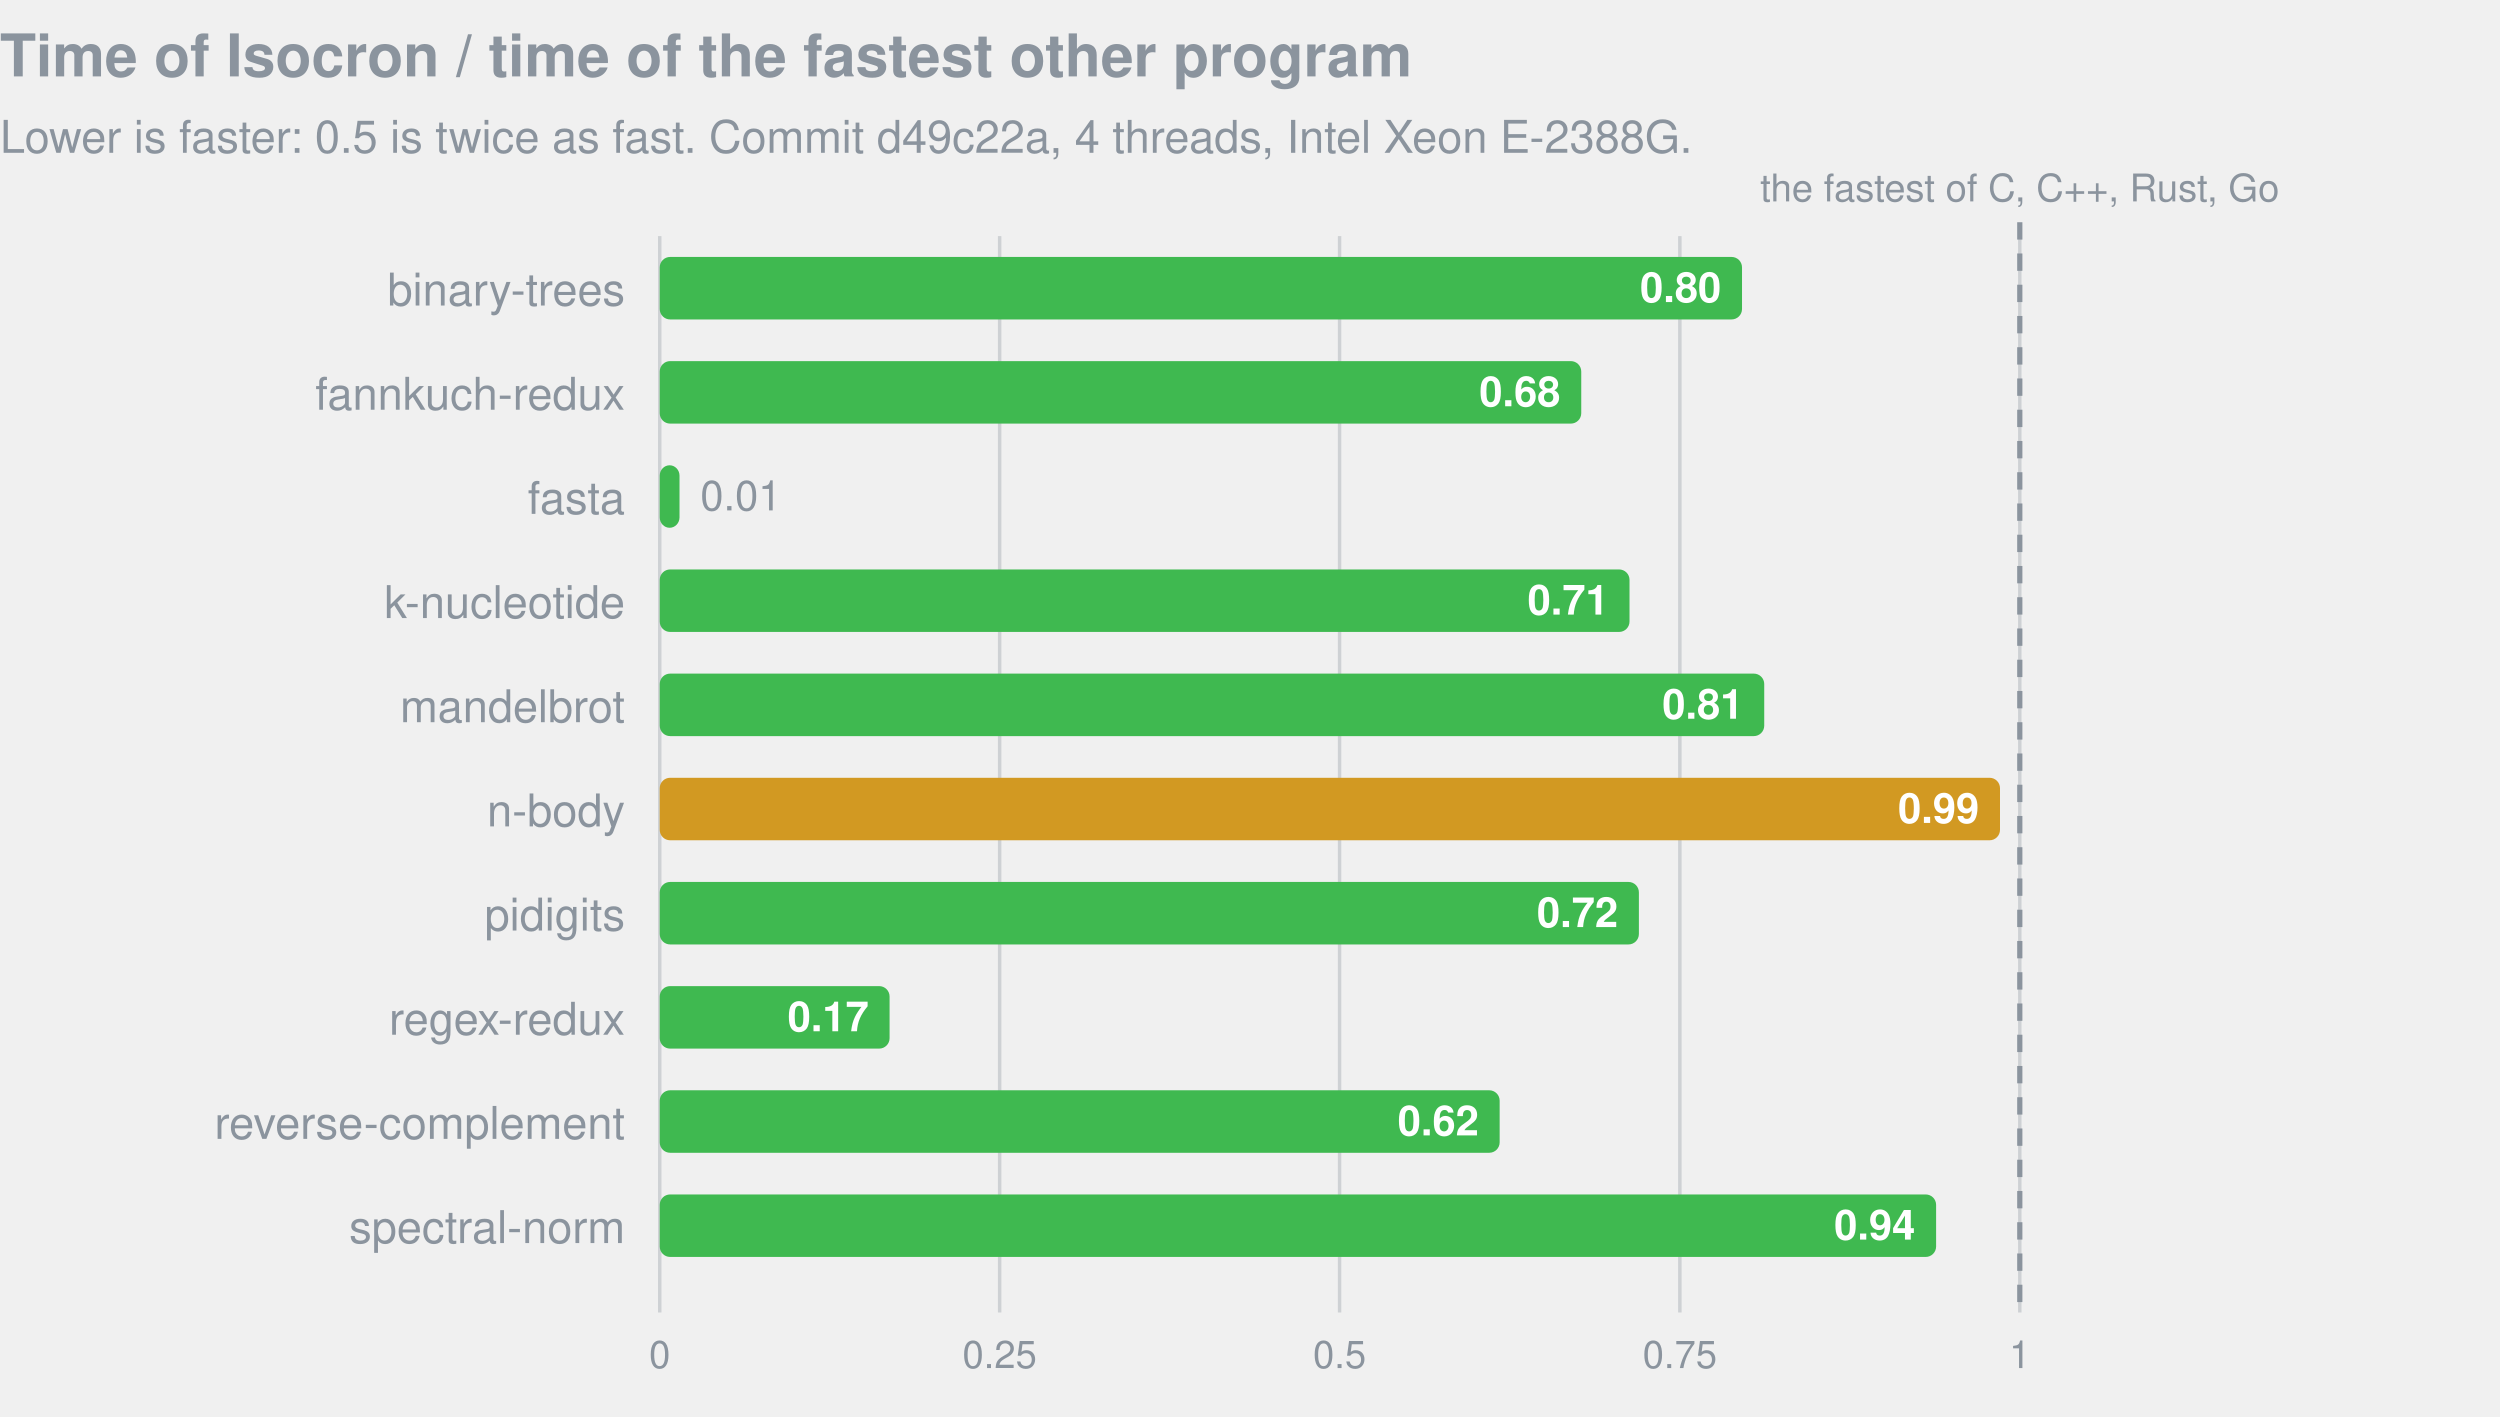
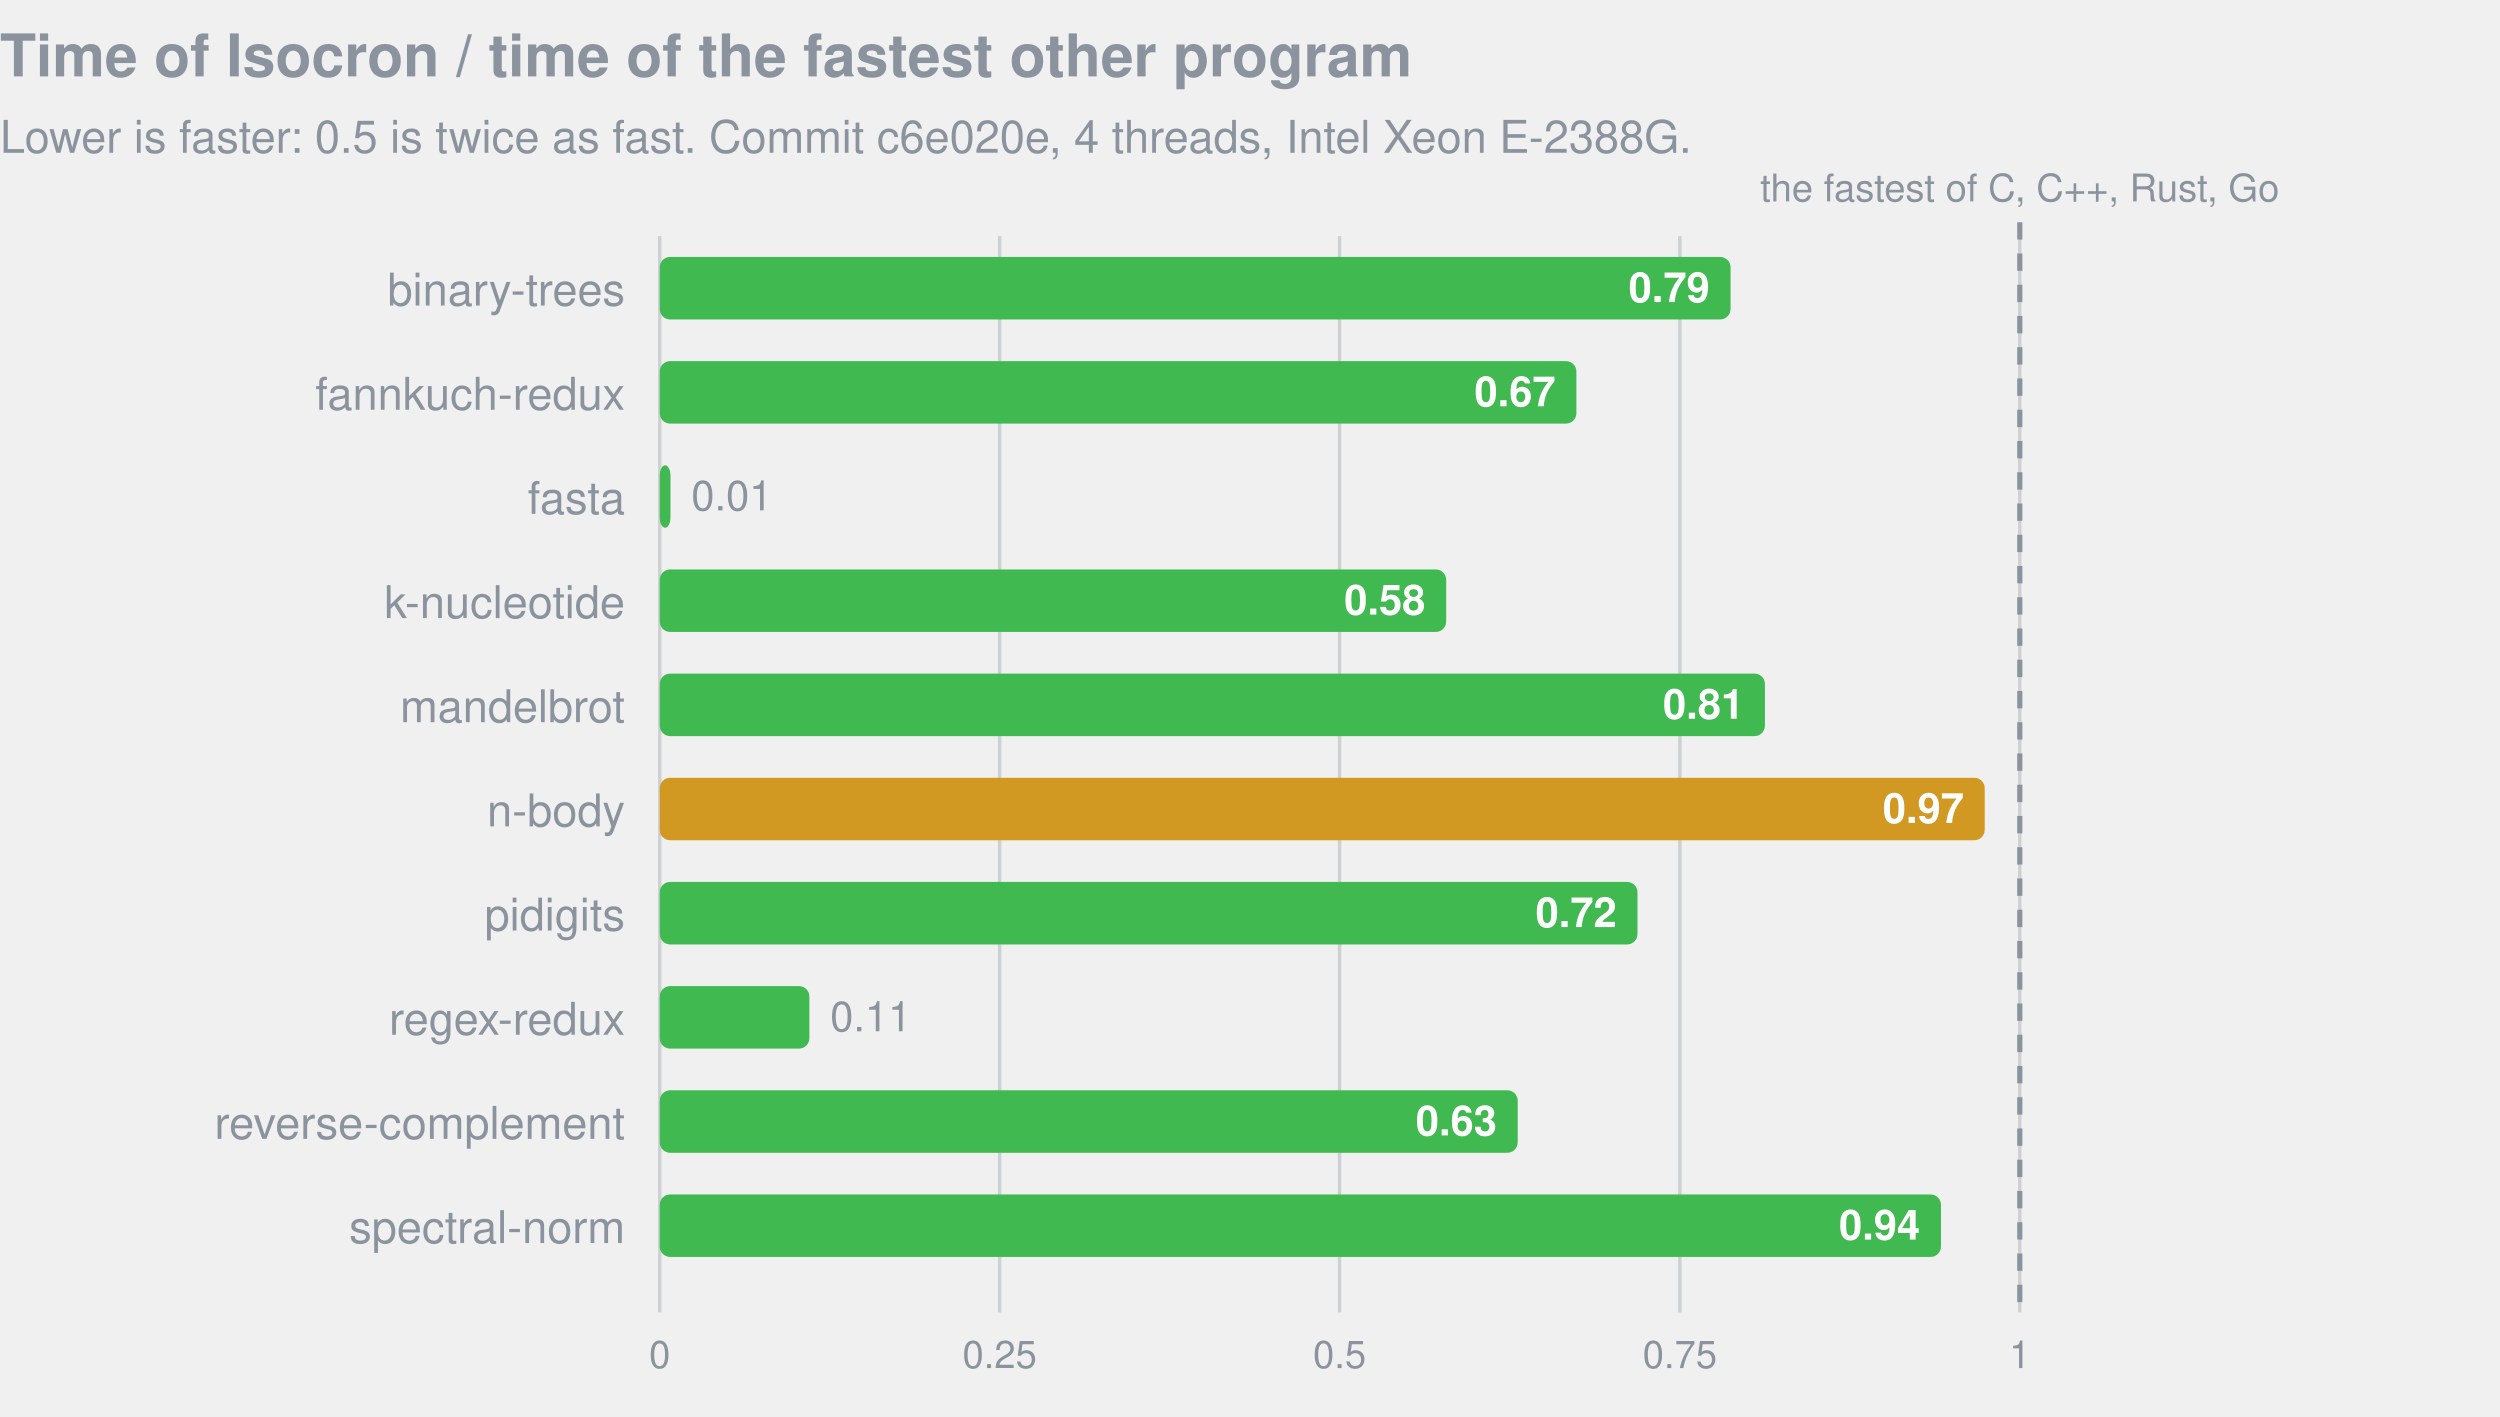
<svg xmlns="http://www.w3.org/2000/svg" width="720" height="408" viewBox="0 0 720 408" font-family="-apple-system, Segoe UI, Helvetica, Arial, sans-serif">
  <text x="0" y="22" font-size="17" font-weight="600" fill="#8b949e">Time of Isocron / time of the fastest other program</text>
-   <text x="0" y="44" font-size="13" fill="#8b949e">Lower is faster: 0.5 is twice as fast. Commit d49c22a, 4 threads, Intel Xeon E-2388G.</text>
+   <text x="0" y="44" font-size="13" fill="#8b949e">Lower is faster: 0.5 is twice as fast. Commit c6e020e, 4 threads, Intel Xeon E-2388G.</text>
  <line x1="190.0" y1="68" x2="190.0" y2="378" stroke="#8b949e55" />
  <text x="190.0" y="394" font-size="11" fill="#8b949e" text-anchor="middle">0</text>
  <line x1="287.9" y1="68" x2="287.9" y2="378" stroke="#8b949e55" />
  <text x="287.9" y="394" font-size="11" fill="#8b949e" text-anchor="middle">0.25</text>
  <line x1="385.8" y1="68" x2="385.8" y2="378" stroke="#8b949e55" />
  <text x="385.8" y="394" font-size="11" fill="#8b949e" text-anchor="middle">0.5</text>
  <line x1="483.8" y1="68" x2="483.8" y2="378" stroke="#8b949e55" />
  <text x="483.8" y="394" font-size="11" fill="#8b949e" text-anchor="middle">0.75</text>
  <line x1="581.7" y1="68" x2="581.7" y2="378" stroke="#8b949e55" />
  <text x="581.7" y="394" font-size="11" fill="#8b949e" text-anchor="middle">1</text>
  <text x="180" y="88" font-size="13" fill="#8b949e" text-anchor="end">binary-trees</text>
-   <rect x="190" y="74" width="311.7" height="18" rx="3" fill="#3fb950" />
-   <text x="495.7" y="87" font-size="12" font-weight="600" fill="#ffffff" text-anchor="end">0.80</text>
+   <rect x="190" y="74" width="308.4" height="18" rx="3" fill="#3fb950" />
+   <text x="492.4" y="87" font-size="12" font-weight="600" fill="#ffffff" text-anchor="end">0.79</text>
  <text x="180" y="118" font-size="13" fill="#8b949e" text-anchor="end">fannkuch-redux</text>
-   <rect x="190" y="104" width="265.4" height="18" rx="3" fill="#3fb950" />
-   <text x="449.4" y="117" font-size="12" font-weight="600" fill="#ffffff" text-anchor="end">0.68</text>
+   <rect x="190" y="104" width="264.0" height="18" rx="3" fill="#3fb950" />
+   <text x="448.0" y="117" font-size="12" font-weight="600" fill="#ffffff" text-anchor="end">0.67</text>
  <text x="180" y="148" font-size="13" fill="#8b949e" text-anchor="end">fasta</text>
-   <rect x="190" y="134" width="5.7" height="18" rx="3" fill="#3fb950" />
-   <text x="201.7" y="147" font-size="12" fill="#8b949e">0.01</text>
+   <rect x="190" y="134" width="3.1" height="18" rx="3" fill="#3fb950" />
+   <text x="199.1" y="147" font-size="12" fill="#8b949e">0.01</text>
  <text x="180" y="178" font-size="13" fill="#8b949e" text-anchor="end">k-nucleotide</text>
-   <rect x="190" y="164" width="279.3" height="18" rx="3" fill="#3fb950" />
-   <text x="463.3" y="177" font-size="12" font-weight="600" fill="#ffffff" text-anchor="end">0.71</text>
+   <rect x="190" y="164" width="226.5" height="18" rx="3" fill="#3fb950" />
+   <text x="410.5" y="177" font-size="12" font-weight="600" fill="#ffffff" text-anchor="end">0.58</text>
  <text x="180" y="208" font-size="13" fill="#8b949e" text-anchor="end">mandelbrot</text>
-   <rect x="190" y="194" width="318.1" height="18" rx="3" fill="#3fb950" />
-   <text x="502.1" y="207" font-size="12" font-weight="600" fill="#ffffff" text-anchor="end">0.81</text>
+   <rect x="190" y="194" width="318.3" height="18" rx="3" fill="#3fb950" />
+   <text x="502.3" y="207" font-size="12" font-weight="600" fill="#ffffff" text-anchor="end">0.81</text>
  <text x="180" y="238" font-size="13" fill="#8b949e" text-anchor="end">n-body</text>
-   <rect x="190" y="224" width="386.0" height="18" rx="3" fill="#d29922" />
-   <text x="570.0" y="237" font-size="12" font-weight="600" fill="#ffffff" text-anchor="end">0.99</text>
+   <rect x="190" y="224" width="381.6" height="18" rx="3" fill="#d29922" />
+   <text x="565.6" y="237" font-size="12" font-weight="600" fill="#ffffff" text-anchor="end">0.97</text>
  <text x="180" y="268" font-size="13" fill="#8b949e" text-anchor="end">pidigits</text>
-   <rect x="190" y="254" width="282.0" height="18" rx="3" fill="#3fb950" />
-   <text x="466.0" y="267" font-size="12" font-weight="600" fill="#ffffff" text-anchor="end">0.72</text>
+   <rect x="190" y="254" width="281.6" height="18" rx="3" fill="#3fb950" />
+   <text x="465.6" y="267" font-size="12" font-weight="600" fill="#ffffff" text-anchor="end">0.72</text>
  <text x="180" y="298" font-size="13" fill="#8b949e" text-anchor="end">regex-redux</text>
-   <rect x="190" y="284" width="66.2" height="18" rx="3" fill="#3fb950" />
-   <text x="250.2" y="297" font-size="12" font-weight="600" fill="#ffffff" text-anchor="end">0.17</text>
+   <rect x="190" y="284" width="43.1" height="18" rx="3" fill="#3fb950" />
+   <text x="239.1" y="297" font-size="12" fill="#8b949e">0.11</text>
  <text x="180" y="328" font-size="13" fill="#8b949e" text-anchor="end">reverse-complement</text>
-   <rect x="190" y="314" width="241.9" height="18" rx="3" fill="#3fb950" />
-   <text x="425.9" y="327" font-size="12" font-weight="600" fill="#ffffff" text-anchor="end">0.62</text>
+   <rect x="190" y="314" width="247.1" height="18" rx="3" fill="#3fb950" />
+   <text x="431.1" y="327" font-size="12" font-weight="600" fill="#ffffff" text-anchor="end">0.63</text>
  <text x="180" y="358" font-size="13" fill="#8b949e" text-anchor="end">spectral-norm</text>
-   <rect x="190" y="344" width="367.6" height="18" rx="3" fill="#3fb950" />
-   <text x="551.6" y="357" font-size="12" font-weight="600" fill="#ffffff" text-anchor="end">0.94</text>
+   <rect x="190" y="344" width="369.0" height="18" rx="3" fill="#3fb950" />
+   <text x="553.0" y="357" font-size="12" font-weight="600" fill="#ffffff" text-anchor="end">0.94</text>
  <line x1="581.7" y1="64" x2="581.7" y2="378" stroke="#8b949e" stroke-width="1.5" stroke-dasharray="5 4" />
  <text x="581.7" y="58" font-size="11" fill="#8b949e" text-anchor="middle">the fastest of C, C++, Rust, Go</text>
</svg>
